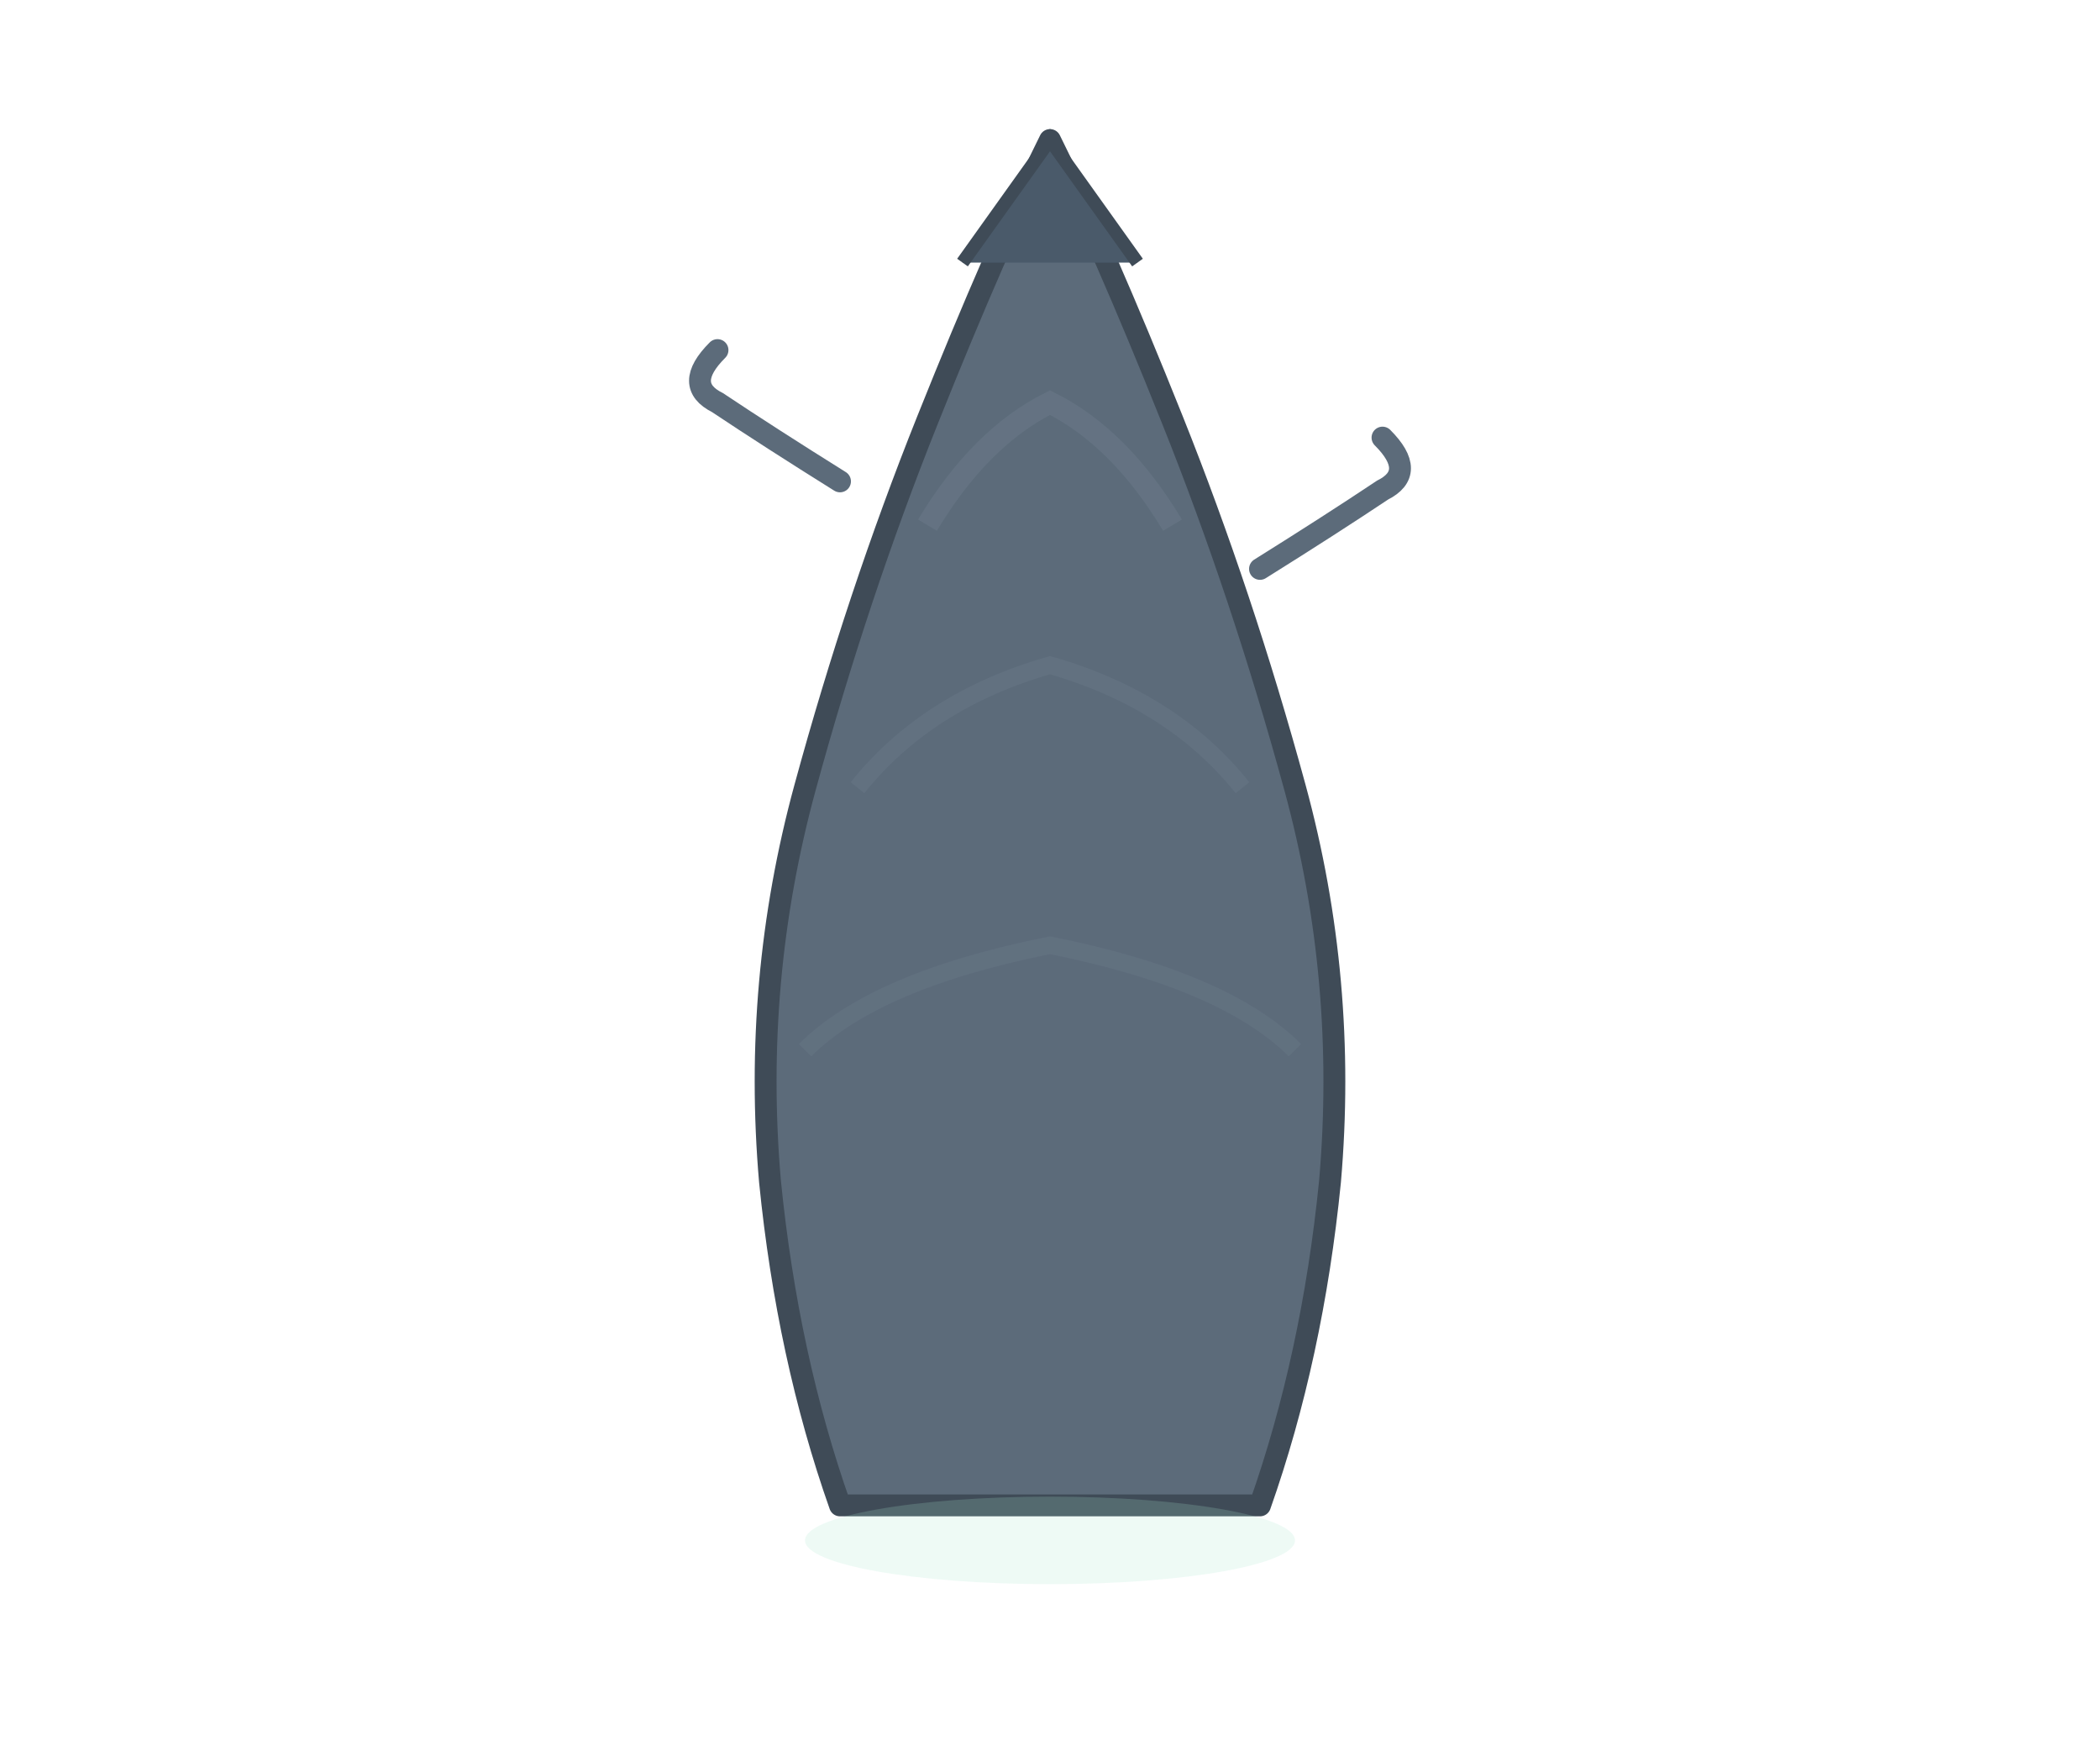
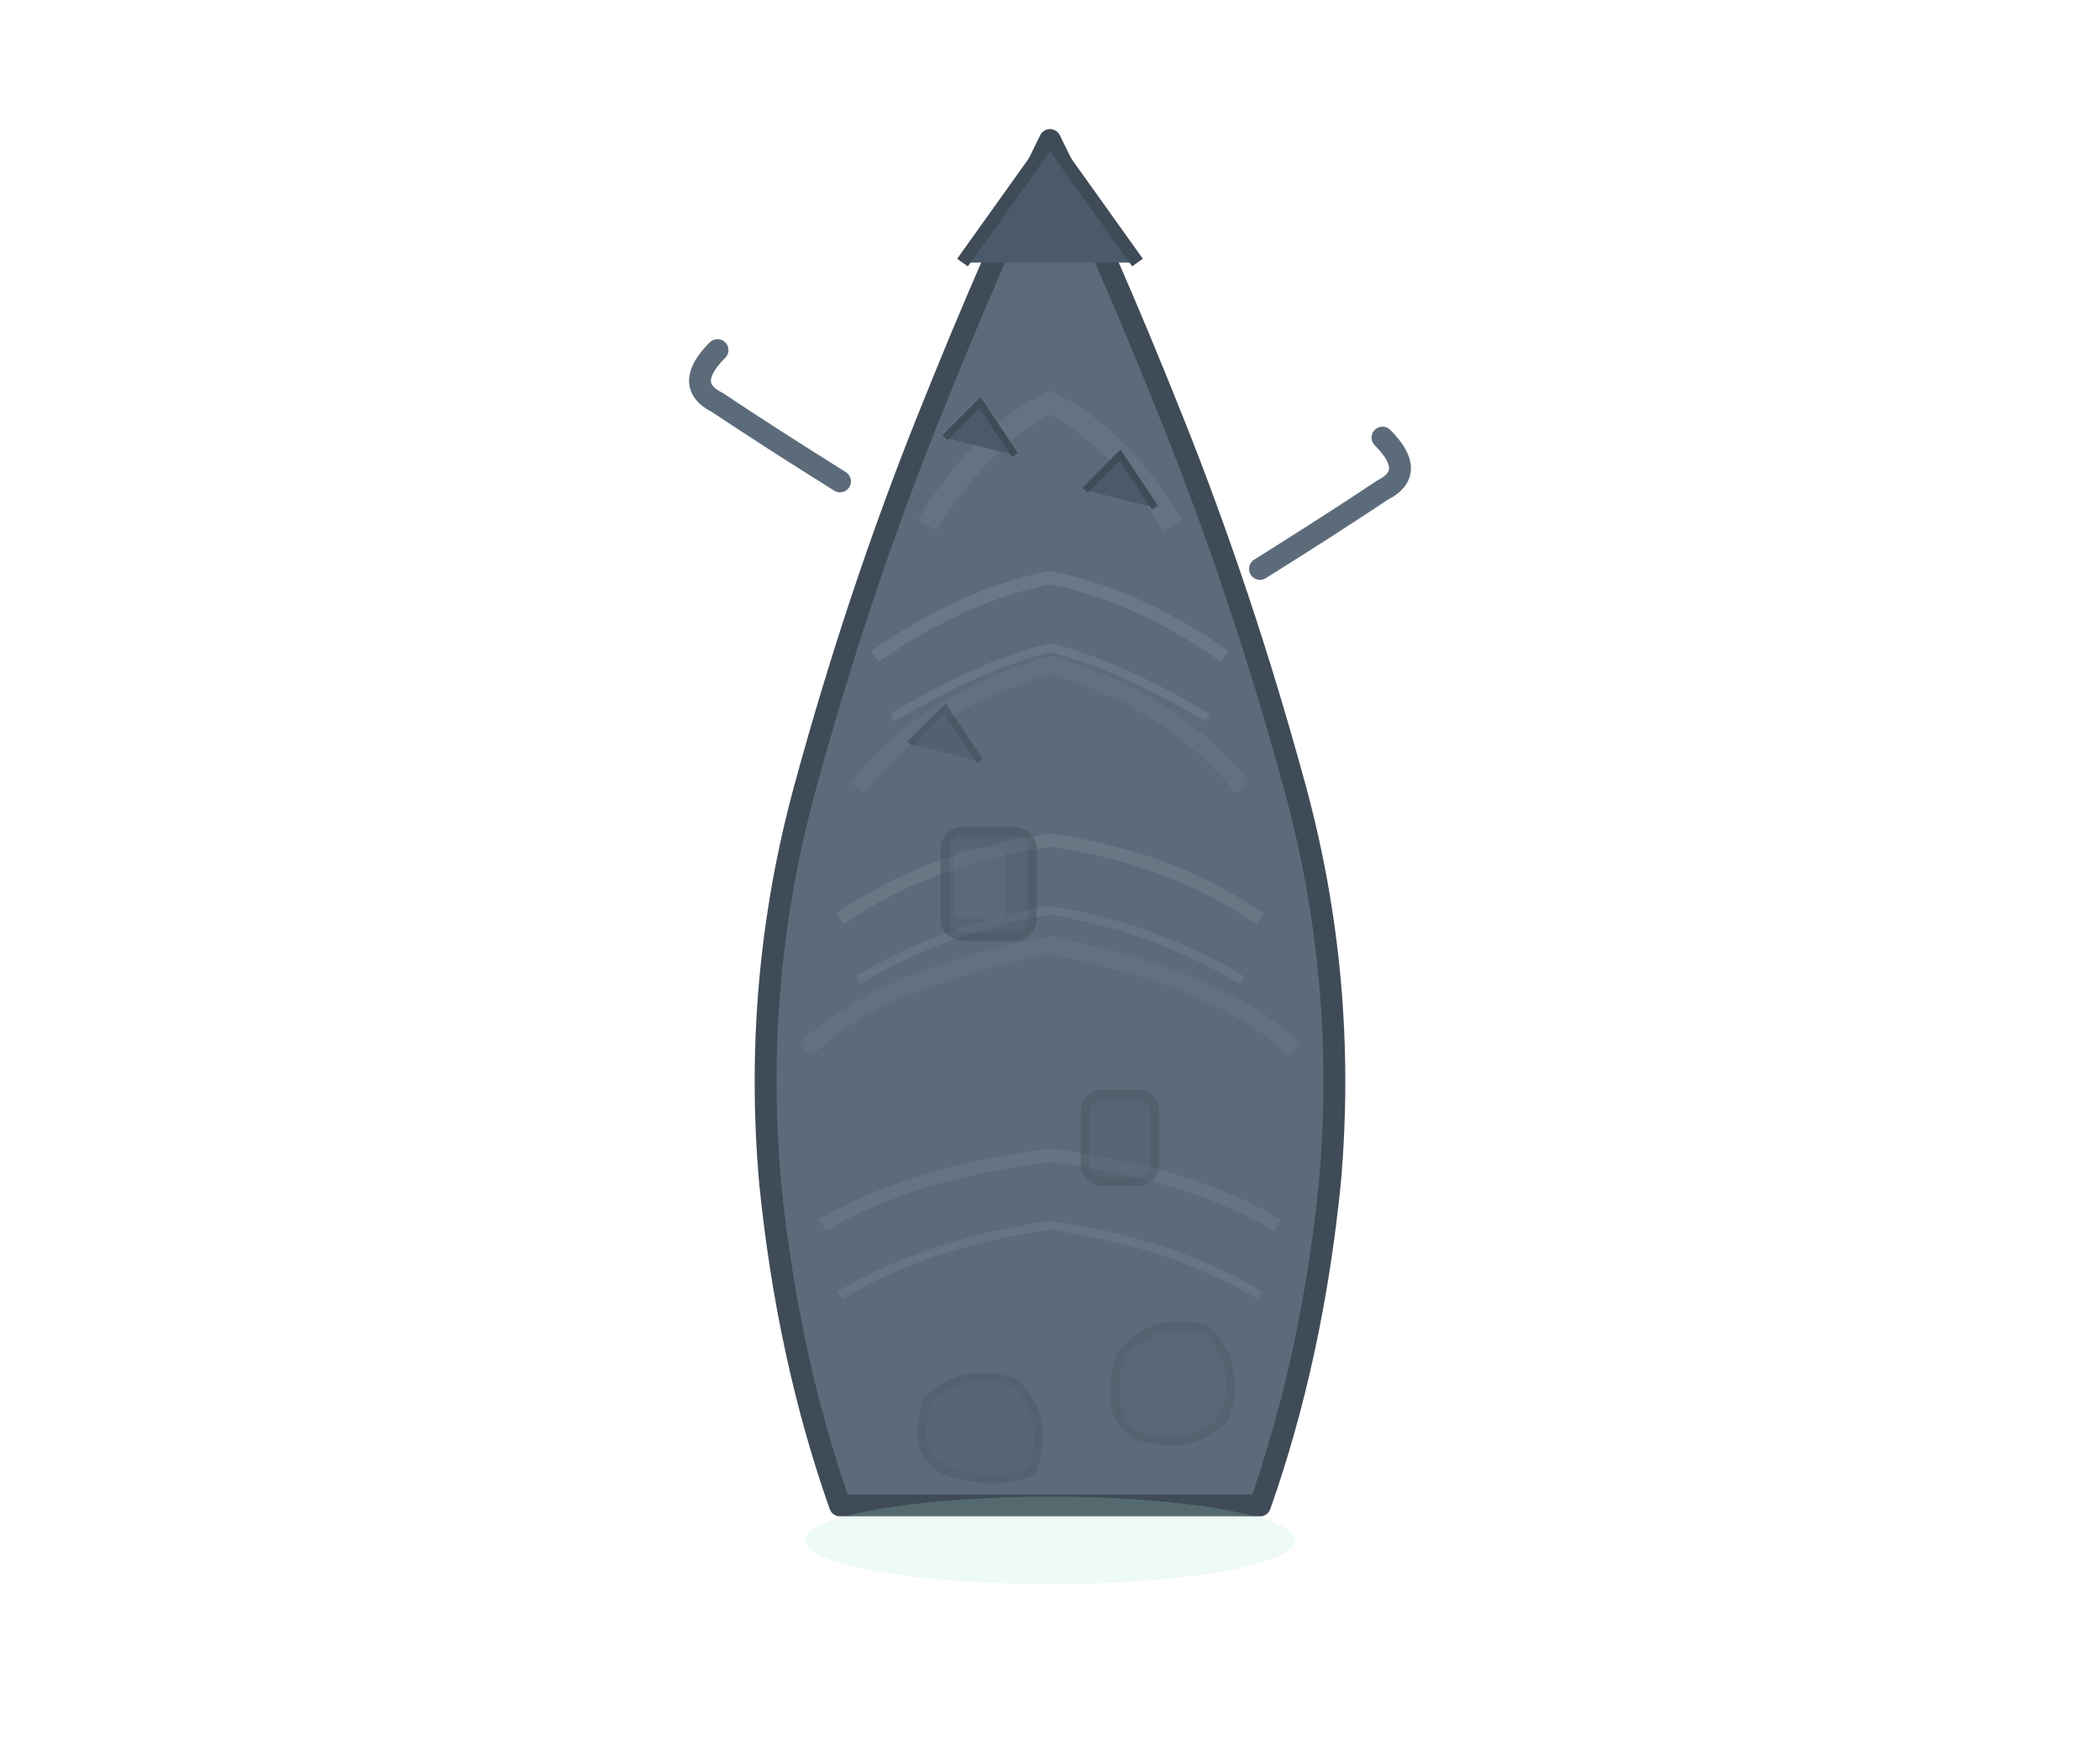
<svg xmlns="http://www.w3.org/2000/svg" viewBox="0 0 240 200">
  <g id="terrain-rock-spire">
    <path d="M120 16 Q114 28 106 48 Q98 68 92 90 Q86 112 88 135 Q90 155 96 172 L144 172 Q150 155 152 135 Q154 112 148 90 Q142 68 134 48 Q126 28 120 16Z" fill="#5C6B7A" stroke="#3F4B57" stroke-width="2.5" stroke-linejoin="round" />
    <path d="M106 60 Q112 50 120 46 Q128 50 134 60" fill="none" stroke="#6B7A8A" stroke-width="2.5" opacity="0.5" />
    <path d="M98 90 Q106 80 120 76 Q134 80 142 90" fill="none" stroke="#6B7A8A" stroke-width="2" opacity="0.4" />
    <path d="M92 120 Q100 112 120 108 Q140 112 148 120" fill="none" stroke="#6B7A8A" stroke-width="2" opacity="0.35" />
+     <path d="M100 75 Q110 68 120 66 Q130 68 140 75" fill="none" stroke="#7A8B99" stroke-width="1.5" opacity="0.4" />
+     <path d="M96 105 Q106 98 120 96 Q134 98 144 105" fill="none" stroke="#7A8B99" stroke-width="1.5" opacity="0.35" />
+     <path d="M94 140 Q104 134 120 132 Q136 134 146 140" fill="none" stroke="#7A8B99" stroke-width="1.5" opacity="0.3" />
+     <path d="M102 82 Q112 76 120 74 Q128 76 138 82" fill="none" stroke="#8B9BAB" stroke-width="1" opacity="0.25" />
+     <path d="M98 112 Q108 106 120 104 Q132 106 142 112" fill="none" stroke="#8B9BAB" stroke-width="1" opacity="0.2" />
+     <path d="M96 148 Q106 142 120 140 Q134 142 144 148" fill="none" stroke="#8B9BAB" stroke-width="1" opacity="0.2" />
+     <path d="M108 50 L112 46 L116 52" fill="#4A5A6A" stroke="#3F4B57" stroke-width="0.8" />
+     <path d="M124 56 L128 52 L132 58" fill="#4A5A6A" stroke="#3F4B57" stroke-width="0.8" />
+     <path d="M104 85 L108 81 L112 87" fill="#4A5A6A" stroke="#3F4B57" stroke-width="0.8" opacity="0.6" />
+     <rect x="108" y="95" width="10" height="12" rx="2" fill="#4A5A6A" stroke="#3F4B57" stroke-width="1" opacity="0.4" />
+     <rect x="109" y="97" width="6" height="8" rx="1" fill="#6B7A8A" opacity="0.25" />
+     <rect x="124" y="125" width="8" height="10" rx="2" fill="#4A5A6A" stroke="#3F4B57" stroke-width="1" opacity="0.35" />
+     <path d="M106 160 Q110 156 116 158 Q120 162 118 168 Q114 170 108 168 Q104 166 106 160Z" fill="#4A5A6A" stroke="#3F4B57" stroke-width="1" opacity="0.3" />
+     <path d="M128 155 Q132 150 138 152 Q142 156 140 162 Q136 166 130 164 Q126 162 128 155Z" fill="#4A5A6A" stroke="#3F4B57" stroke-width="1" opacity="0.25" />
    <path d="M110 30 L120 16 L130 30" fill="#4A5A6A" stroke="#3F4B57" stroke-width="1.5" />
    <path d="M96 55 Q88 50 82 46 Q78 44 82 40" fill="none" stroke="#5C6B7A" stroke-width="2.5" stroke-linecap="round" />
    <path d="M144 65 Q152 60 158 56 Q162 54 158 50" fill="none" stroke="#5C6B7A" stroke-width="2.5" stroke-linecap="round" />
    <ellipse cx="120" cy="176" rx="28" ry="5" fill="#A8E6CF" opacity="0.2" />
  </g>
</svg>
